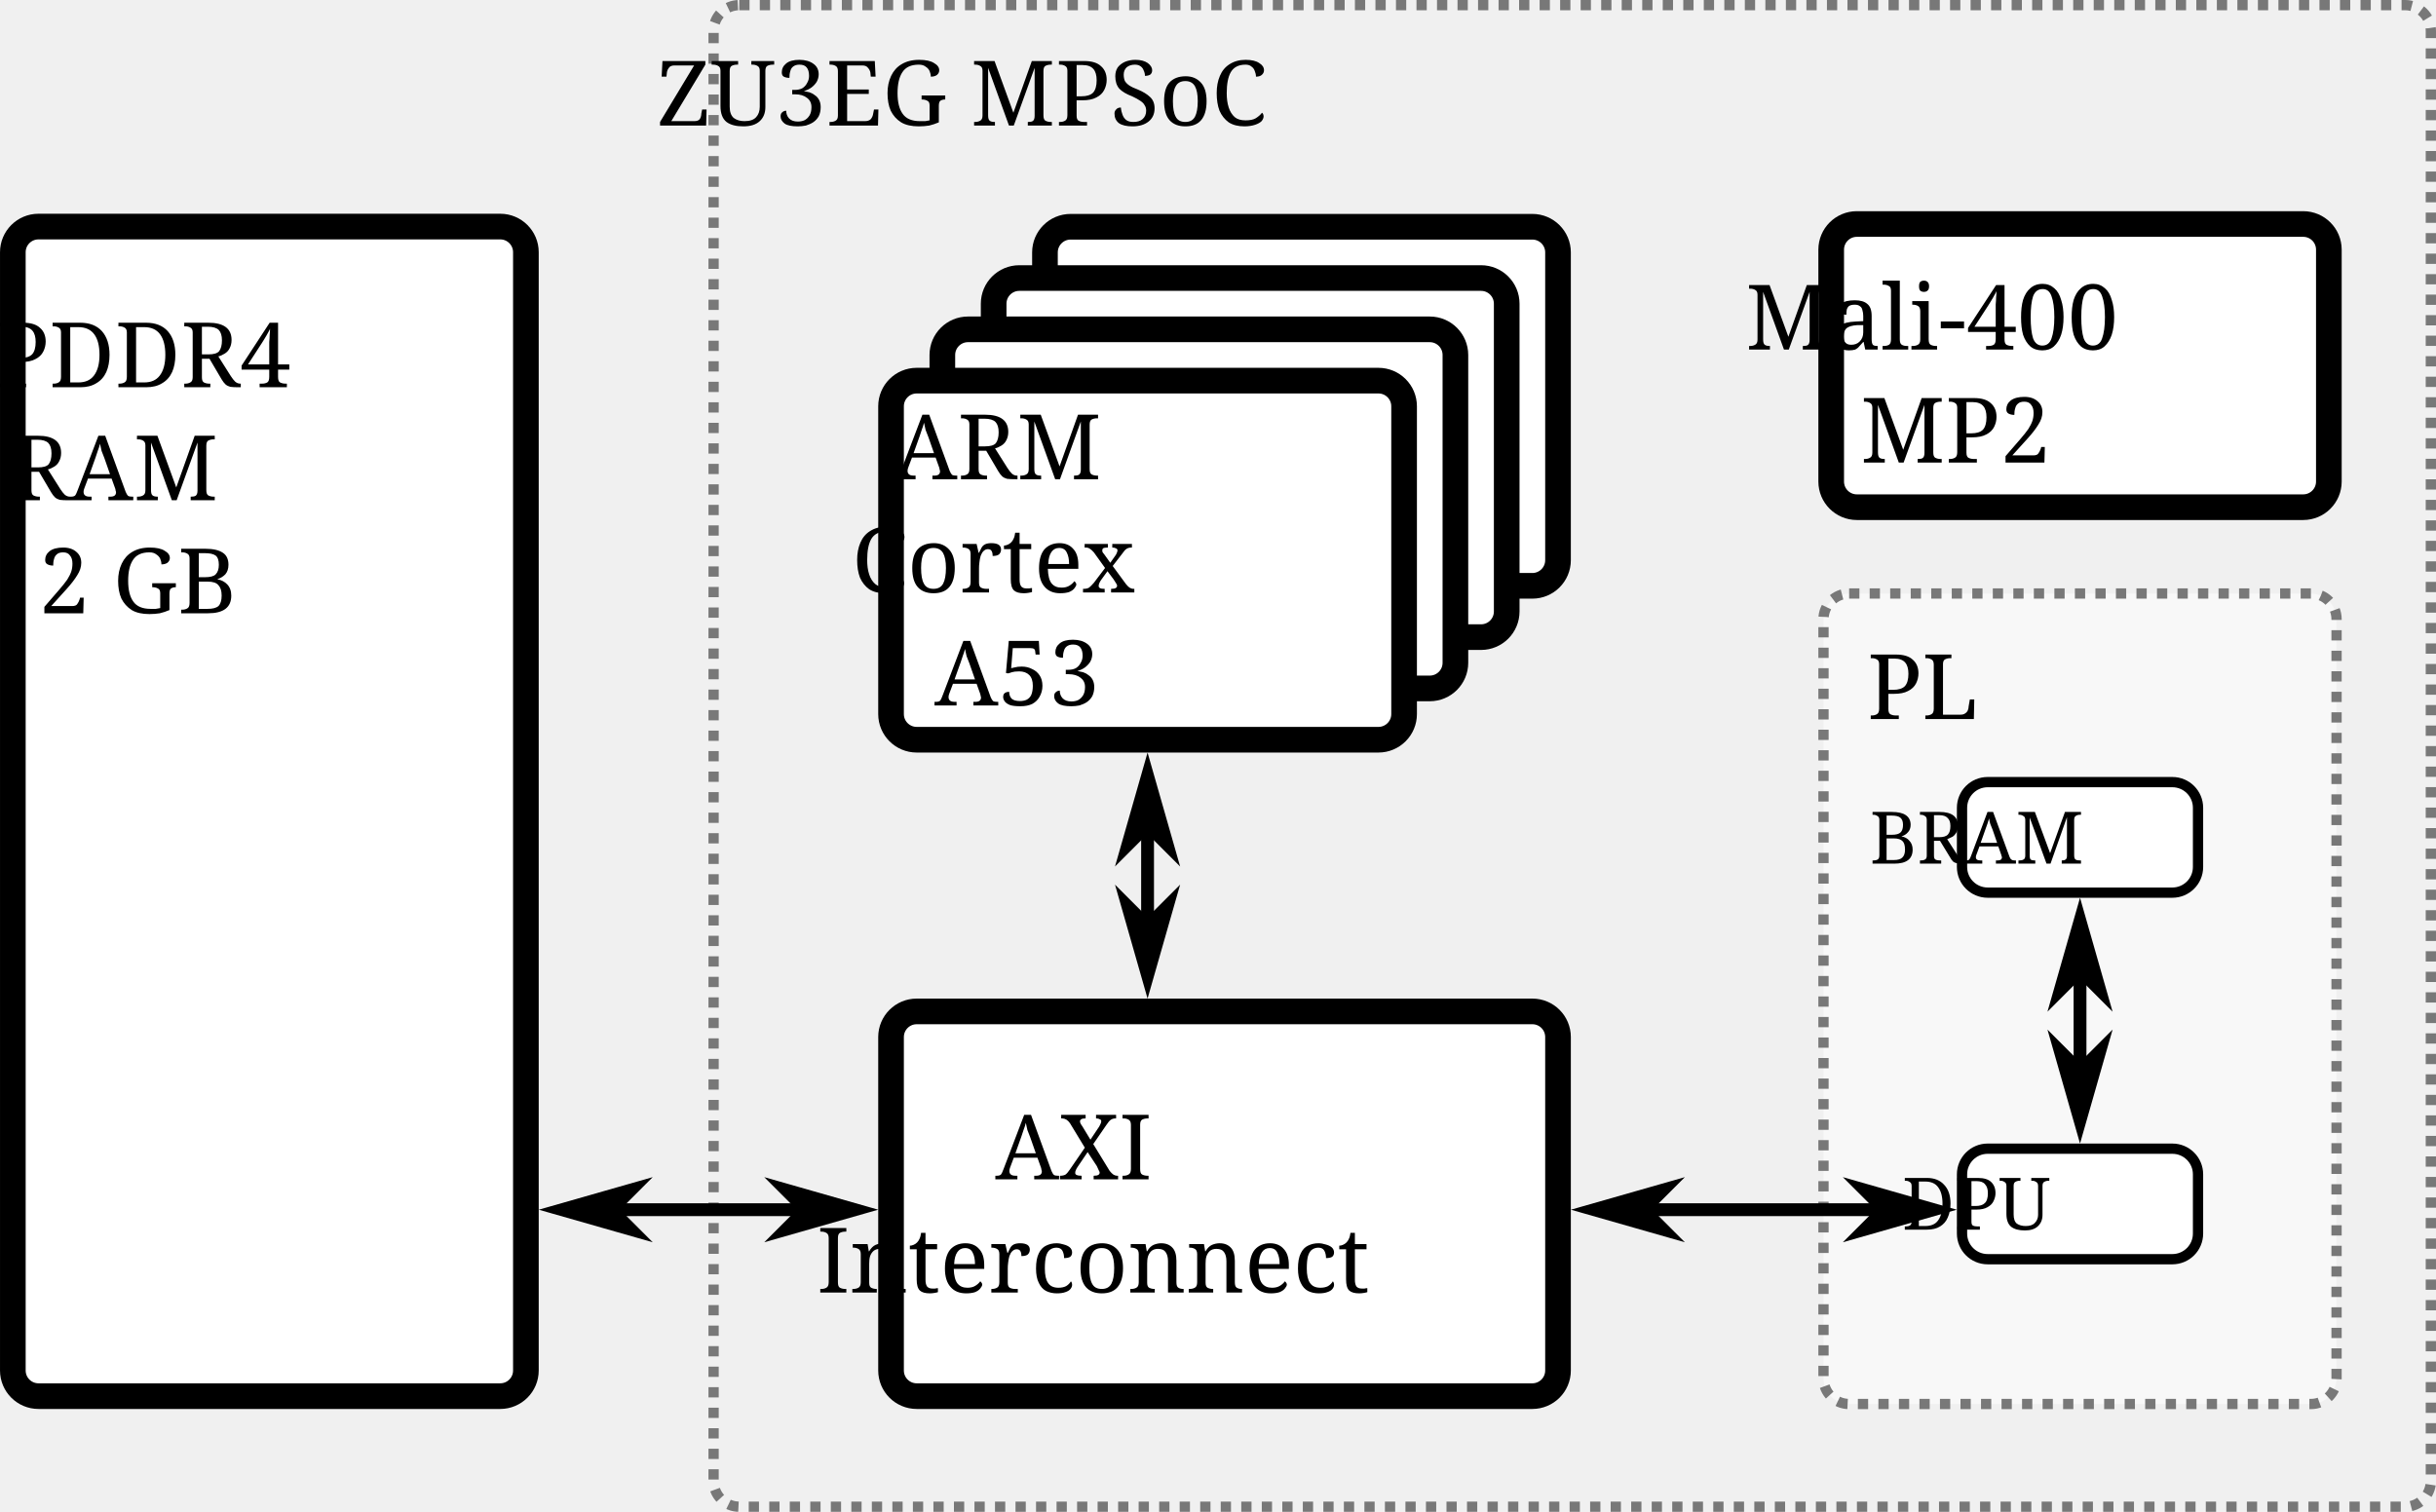
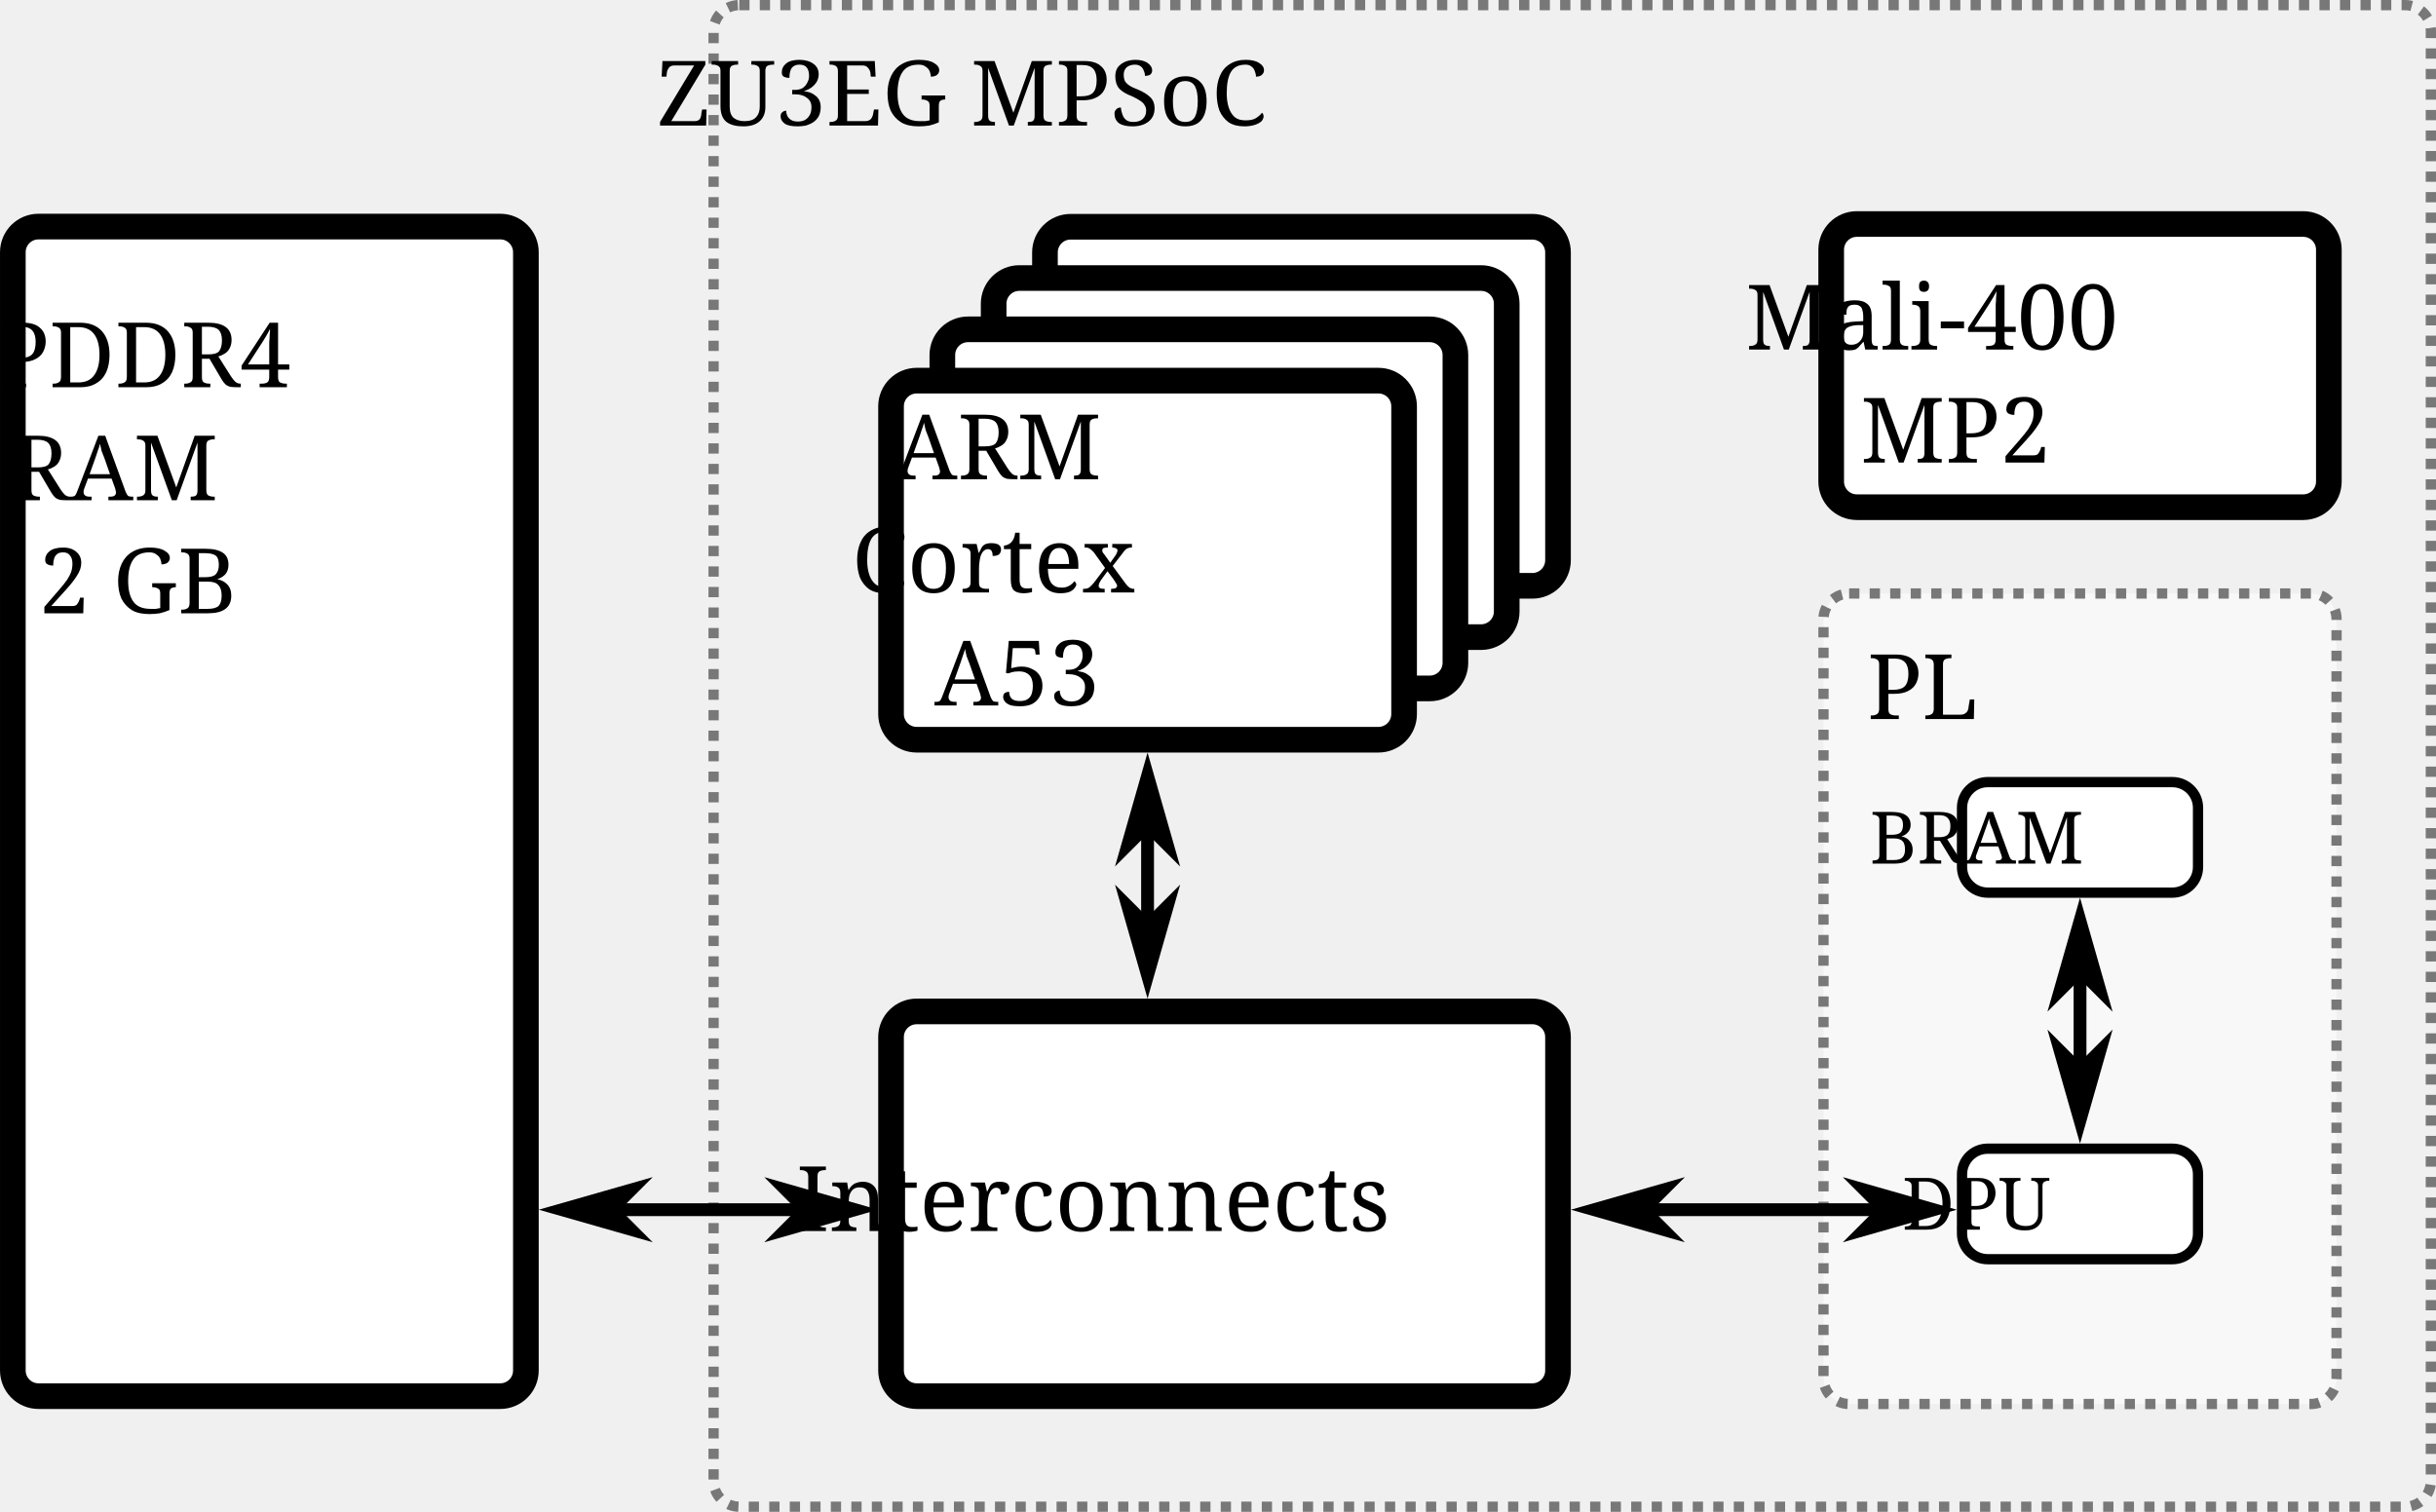
<svg xmlns="http://www.w3.org/2000/svg" width="118.7mm" height="73.682mm" viewBox="0 0 118.7 73.682" version="1.1" id="svg12986">
  <defs id="defs12980">
    <marker orient="auto" refY="0" refX="0" id="Arrow1Mstart" style="overflow:visible">
      <path id="path5632" d="M 0,0 5,-5 -12.5,0 5,5 Z" style="fill:#000000;fill-opacity:1;fill-rule:evenodd;stroke:#000000;stroke-width:1pt;stroke-opacity:1" transform="matrix(0.4,0,0,0.4,4,0)" />
    </marker>
    <marker orient="auto" refY="0" refX="0" id="marker10305-8-3-0" style="overflow:visible">
      <path id="path10303-1-8-5" d="M 0,0 5,-5 -12.5,0 5,5 Z" style="fill:#000000;fill-opacity:1;fill-rule:evenodd;stroke:#000000;stroke-width:1pt;stroke-opacity:1" transform="matrix(-0.4,0,0,-0.4,-4,0)" />
    </marker>
    <marker orient="auto" refY="0" refX="0" id="Arrow1Mstart-7" style="overflow:visible">
      <path id="path5632-4" d="M 0,0 5,-5 -12.5,0 5,5 Z" style="fill:#000000;fill-opacity:1;fill-rule:evenodd;stroke:#000000;stroke-width:1pt;stroke-opacity:1" transform="matrix(0.4,0,0,0.4,4,0)" />
    </marker>
    <marker orient="auto" refY="0" refX="0" id="marker10305-8-3-0-2" style="overflow:visible">
      <path id="path10303-1-8-5-8" d="M 0,0 5,-5 -12.5,0 5,5 Z" style="fill:#000000;fill-opacity:1;fill-rule:evenodd;stroke:#000000;stroke-width:1pt;stroke-opacity:1" transform="matrix(-0.4,0,0,-0.4,-4,0)" />
    </marker>
    <marker orient="auto" refY="0" refX="0" id="Arrow1Mstart-2" style="overflow:visible">
      <path id="path5632-6" d="M 0,0 5,-5 -12.5,0 5,5 Z" style="fill:#000000;fill-opacity:1;fill-rule:evenodd;stroke:#000000;stroke-width:1pt;stroke-opacity:1" transform="matrix(0.4,0,0,0.4,4,0)" />
    </marker>
    <marker orient="auto" refY="0" refX="0" id="marker10305-8-3-0-9" style="overflow:visible">
      <path id="path10303-1-8-5-2" d="M 0,0 5,-5 -12.5,0 5,5 Z" style="fill:#000000;fill-opacity:1;fill-rule:evenodd;stroke:#000000;stroke-width:1pt;stroke-opacity:1" transform="matrix(-0.4,0,0,-0.4,-4,0)" />
    </marker>
    <marker orient="auto" refY="0" refX="0" id="Arrow1Mstart-2-8" style="overflow:visible">
      <path id="path5632-6-1" d="M 0,0 5,-5 -12.5,0 5,5 Z" style="fill:#000000;fill-opacity:1;fill-rule:evenodd;stroke:#000000;stroke-width:1pt;stroke-opacity:1" transform="matrix(0.4,0,0,0.4,4,0)" />
    </marker>
    <marker orient="auto" refY="0" refX="0" id="marker10305-8-3-0-9-0" style="overflow:visible">
      <path id="path10303-1-8-5-2-5" d="M 0,0 5,-5 -12.5,0 5,5 Z" style="fill:#000000;fill-opacity:1;fill-rule:evenodd;stroke:#000000;stroke-width:1pt;stroke-opacity:1" transform="matrix(-0.4,0,0,-0.4,-4,0)" />
    </marker>
    <marker orient="auto" refY="0" refX="0" id="Arrow1Mstart-28" style="overflow:visible">
      <path id="path5632-1" d="M 0,0 5,-5 -12.5,0 5,5 Z" style="fill:#000000;fill-opacity:1;fill-rule:evenodd;stroke:#000000;stroke-width:1pt;stroke-opacity:1" transform="matrix(0.4,0,0,0.4,4,0)" />
    </marker>
    <marker orient="auto" refY="0" refX="0" id="marker10305-8-3-0-7" style="overflow:visible">
      <path id="path10303-1-8-5-7" d="M 0,0 5,-5 -12.5,0 5,5 Z" style="fill:#000000;fill-opacity:1;fill-rule:evenodd;stroke:#000000;stroke-width:1pt;stroke-opacity:1" transform="matrix(-0.4,0,0,-0.4,-4,0)" />
    </marker>
    <marker orient="auto" refY="0" refX="0" id="Arrow1Mstart-2-6" style="overflow:visible">
      <path id="path5632-6-5" d="M 0,0 5,-5 -12.5,0 5,5 Z" style="fill:#000000;fill-opacity:1;fill-rule:evenodd;stroke:#000000;stroke-width:1pt;stroke-opacity:1" transform="matrix(0.4,0,0,0.4,4,0)" />
    </marker>
    <marker orient="auto" refY="0" refX="0" id="marker10305-8-3-0-9-1" style="overflow:visible">
      <path id="path10303-1-8-5-2-8" d="M 0,0 5,-5 -12.5,0 5,5 Z" style="fill:#000000;fill-opacity:1;fill-rule:evenodd;stroke:#000000;stroke-width:1pt;stroke-opacity:1" transform="matrix(-0.4,0,0,-0.4,-4,0)" />
    </marker>
  </defs>
  <g id="layer1" transform="translate(-57.20642,-160.3245)">
    <g id="g9067-5" transform="matrix(1.25,0,0,1.25,77.29084,-95.8405)">
      <g id="g9067-0" transform="translate(0.4009043,15.10073)">
        <g id="g9148">
          <path style="fill:none;stroke:#000000;stroke-width:0.5;stroke-linecap:butt;stroke-linejoin:miter;stroke-miterlimit:4;stroke-dasharray:none;stroke-opacity:1;marker-start:url(#Arrow1Mstart);marker-end:url(#marker10305-8-3-0)" d="M 5.518,236.996 H 16.782" id="path10301-0-8-9" />
          <rect style="opacity:0.5;fill:none;fill-opacity:1;stroke:#000000;stroke-width:0.4;stroke-linecap:butt;stroke-linejoin:miter;stroke-miterlimit:0;stroke-dasharray:0.4, 0.4;stroke-dashoffset:0;stroke-opacity:1" id="rect7311-0-5-4-4-4-4" width="66.942" height="58.545" x="11.349" y="190.031" rx="1" ry="1" />
          <rect style="opacity:0.5;fill:#ffffff;fill-opacity:1;stroke:#000000;stroke-width:0.4;stroke-linecap:butt;stroke-linejoin:miter;stroke-miterlimit:0;stroke-dasharray:0.4, 0.4;stroke-dashoffset:0;stroke-opacity:1" id="rect7311-0-5-4-4-4" width="20" height="31.6" x="54.615" y="212.972" rx="1" ry="1" />
          <rect style="fill:#ffffff;fill-opacity:1;stroke:#000000;stroke-width:1;stroke-linecap:butt;stroke-linejoin:miter;stroke-miterlimit:0;stroke-dasharray:none;stroke-opacity:1" id="rect7311-0-5-4-4" width="20" height="45.6" x="-15.968" y="198.665" rx="1" ry="1" />
          <rect style="fill:#ffffff;fill-opacity:1;stroke:#000000;stroke-width:0.4;stroke-linecap:butt;stroke-linejoin:miter;stroke-miterlimit:0;stroke-dasharray:none;stroke-opacity:1" id="rect7311-0-5-4-6-5" width="9.2" height="4.309" x="60.015" y="234.617" rx="1" ry="1" />
          <rect style="fill:#ffffff;fill-opacity:1;stroke:#000000;stroke-width:1;stroke-linecap:butt;stroke-linejoin:miter;stroke-miterlimit:0;stroke-dasharray:none;stroke-opacity:1" id="rect7311-0-5-4-7" width="20" height="14" x="24.266" y="198.672" rx="1" ry="1" />
          <rect style="fill:#ffffff;fill-opacity:1;stroke:#000000;stroke-width:1;stroke-linecap:butt;stroke-linejoin:miter;stroke-miterlimit:0;stroke-dasharray:none;stroke-opacity:1" id="rect7311-0-5" width="20" height="14" x="22.266" y="200.672" rx="1" ry="1" />
          <rect style="fill:#ffffff;fill-opacity:1;stroke:#000000;stroke-width:1;stroke-linecap:butt;stroke-linejoin:miter;stroke-miterlimit:0;stroke-dasharray:none;stroke-opacity:1" id="rect7311-0-5-9" width="20" height="14" x="20.266" y="202.672" rx="1" ry="1" />
          <rect style="fill:#ffffff;fill-opacity:1;stroke:#000000;stroke-width:1;stroke-linecap:butt;stroke-linejoin:miter;stroke-miterlimit:0;stroke-dasharray:none;stroke-opacity:1" id="rect7311-0-5-4" width="20" height="14" x="18.266" y="204.672" rx="1" ry="1" />
          <text xml:space="preserve" style="font-style:normal;font-variant:normal;font-weight:normal;font-stretch:normal;font-size:3.528px;line-height:1.25;font-family:serif;-inkscape-font-specification:'serif, Normal';font-variant-ligatures:normal;font-variant-caps:normal;font-variant-numeric:normal;font-feature-settings:normal;text-align:center;letter-spacing:0px;word-spacing:0px;writing-mode:lr;text-anchor:middle;fill:#000000;fill-opacity:1;stroke:none;stroke-width:0.265;" x="28.219" y="208.518" id="text9055-3">
            <tspan x="28.839" y="208.518" style="font-style:normal;font-variant:normal;font-weight:normal;font-stretch:normal;font-size:3.528px;font-family:serif;-inkscape-font-specification:'serif, Normal';font-variant-ligatures:normal;font-variant-caps:normal;font-variant-numeric:normal;font-feature-settings:normal;text-align:center;writing-mode:lr;text-anchor:middle;stroke-width:0.265;" id="tspan9059-9">ARM </tspan>
            <tspan x="28.219" y="212.927" style="font-style:normal;font-variant:normal;font-weight:normal;font-stretch:normal;font-size:3.528px;font-family:serif;-inkscape-font-specification:'serif, Normal';font-variant-ligatures:normal;font-variant-caps:normal;font-variant-numeric:normal;font-feature-settings:normal;text-align:center;writing-mode:lr;text-anchor:middle;stroke-width:0.265;" id="tspan13571">Cortex</tspan>
            <tspan x="28.219" y="217.337" style="font-style:normal;font-variant:normal;font-weight:normal;font-stretch:normal;font-size:3.528px;font-family:serif;-inkscape-font-specification:'serif, Normal';font-variant-ligatures:normal;font-variant-caps:normal;font-variant-numeric:normal;font-feature-settings:normal;text-align:center;writing-mode:lr;text-anchor:middle;stroke-width:0.265;" id="tspan13569">A53</tspan>
          </text>
          <rect style="fill:#ffffff;fill-opacity:1;stroke:#000000;stroke-width:1;stroke-linecap:butt;stroke-linejoin:miter;stroke-miterlimit:0;stroke-dasharray:none;stroke-opacity:1" id="rect7311-0-5-4-6" width="26" height="15" x="18.266" y="229.265" rx="1" ry="1" />
          <path style="fill:none;stroke:#000000;stroke-width:0.5;stroke-linecap:butt;stroke-linejoin:miter;stroke-miterlimit:4;stroke-dasharray:none;stroke-opacity:1;marker-start:url(#Arrow1Mstart-2);marker-end:url(#marker10305-8-3-0-9)" d="m 28.266,220.157 v 7.623" id="path10301-0-8-9-3" />
          <path style="fill:none;stroke:#000000;stroke-width:0.5;stroke-linecap:butt;stroke-linejoin:miter;stroke-miterlimit:4;stroke-dasharray:none;stroke-opacity:1;marker-start:url(#Arrow1Mstart-28);marker-end:url(#marker10305-8-3-0-7)" d="M 45.753,236.996 H 58.827" id="path10301-0-8-9-0" />
          <rect style="fill:#ffffff;fill-opacity:1;stroke:#000000;stroke-width:1;stroke-linecap:butt;stroke-linejoin:miter;stroke-miterlimit:0;stroke-dasharray:none;stroke-opacity:1" id="rect7311-0-5-4-4-4-0" width="19.4" height="11.041" x="54.915" y="198.565" rx="1" ry="1" />
-           <text xml:space="preserve" style="font-style:normal;font-variant:normal;font-weight:normal;font-stretch:normal;font-size:3.528px;line-height:1.25;font-family:serif;-inkscape-font-specification:'serif, Normal';font-variant-ligatures:normal;font-variant-caps:normal;font-variant-numeric:normal;font-feature-settings:normal;text-align:center;letter-spacing:0px;word-spacing:0px;writing-mode:lr;text-anchor:middle;fill:#000000;fill-opacity:1;stroke:none;stroke-width:0.265;" x="31.185" y="235.816" id="text9055-3-2">
-             <tspan x="31.805" y="235.816" style="font-style:normal;font-variant:normal;font-weight:normal;font-stretch:normal;font-size:3.528px;font-family:serif;-inkscape-font-specification:'serif, Normal';font-variant-ligatures:normal;font-variant-caps:normal;font-variant-numeric:normal;font-feature-settings:normal;text-align:center;writing-mode:lr;text-anchor:middle;stroke-width:0.265;" id="tspan13569-3">AXI </tspan>
-             <tspan x="31.185" y="240.226" style="font-style:normal;font-variant:normal;font-weight:normal;font-stretch:normal;font-size:3.528px;font-family:serif;-inkscape-font-specification:'serif, Normal';font-variant-ligatures:normal;font-variant-caps:normal;font-variant-numeric:normal;font-feature-settings:normal;text-align:center;writing-mode:lr;text-anchor:middle;stroke-width:0.265;" id="tspan22090">Interconnect</tspan>
+           <text xml:space="preserve" style="font-style:normal;font-variant:normal;font-weight:normal;font-stretch:normal;font-size:3.528px;line-height:1.25;font-family:serif;-inkscape-font-specification:'serif, Normal';font-variant-ligatures:normal;font-variant-caps:normal;font-variant-numeric:normal;font-feature-settings:normal;text-align:center;letter-spacing:0px;word-spacing:0px;writing-mode:lr-tb;text-anchor:middle;fill:#000000;fill-opacity:1;stroke:none;stroke-width:0.265" x="31.185" y="237.831" id="text9055-3-2">
+             <tspan x="31.185" y="237.831" style="font-style:normal;font-variant:normal;font-weight:normal;font-stretch:normal;font-size:3.528px;font-family:serif;-inkscape-font-specification:'serif, Normal';font-variant-ligatures:normal;font-variant-caps:normal;font-variant-numeric:normal;font-feature-settings:normal;text-align:center;writing-mode:lr-tb;text-anchor:middle;stroke-width:0.265" id="tspan22090">Interconnects</tspan>
          </text>
          <text xml:space="preserve" style="font-style:normal;font-variant:normal;font-weight:normal;font-stretch:normal;font-size:3.528px;line-height:1.25;font-family:serif;-inkscape-font-specification:'serif, Normal';font-variant-ligatures:normal;font-variant-caps:normal;font-variant-numeric:normal;font-feature-settings:normal;text-align:center;letter-spacing:0px;word-spacing:0px;writing-mode:lr;text-anchor:middle;fill:#000000;fill-opacity:1;stroke:none;stroke-width:0.265;" x="64.441" y="217.868" id="text9055-3-6">
            <tspan x="64.441" y="217.868" style="font-style:normal;font-variant:normal;font-weight:normal;font-stretch:normal;font-size:3.528px;font-family:serif;-inkscape-font-specification:'serif, Normal';font-variant-ligatures:normal;font-variant-caps:normal;font-variant-numeric:normal;font-feature-settings:normal;text-align:center;writing-mode:lr;text-anchor:middle;stroke-width:0.265;" id="tspan23044">PL</tspan>
            <tspan x="64.441" y="222.278" style="font-style:normal;font-variant:normal;font-weight:normal;font-stretch:normal;font-size:3.528px;font-family:serif;-inkscape-font-specification:'serif, Normal';font-variant-ligatures:normal;font-variant-caps:normal;font-variant-numeric:normal;font-feature-settings:normal;text-align:center;writing-mode:lr;text-anchor:middle;stroke-width:0.265;" id="tspan23046" />
          </text>
          <path style="fill:none;stroke:#000000;stroke-width:0.5;stroke-linecap:butt;stroke-linejoin:miter;stroke-miterlimit:4;stroke-dasharray:none;stroke-opacity:1;marker-start:url(#Arrow1Mstart-2-6);marker-end:url(#marker10305-8-3-0-9-1)" d="m 64.615,225.818 v 7.614" id="path10301-0-8-9-3-5" />
          <text xml:space="preserve" style="font-style:normal;font-variant:normal;font-weight:normal;font-stretch:normal;font-size:2.822px;line-height:1.25;font-family:serif;-inkscape-font-specification:'serif, Normal';font-variant-ligatures:normal;font-variant-caps:normal;font-variant-numeric:normal;font-feature-settings:normal;text-align:center;letter-spacing:0px;word-spacing:0px;writing-mode:lr;text-anchor:middle;fill:#000000;fill-opacity:1;stroke:none;stroke-width:0.212;" x="64.601" y="237.776" id="text24415-8">
            <tspan x="64.601" y="237.776" style="font-style:normal;font-variant:normal;font-weight:normal;font-stretch:normal;font-size:2.822px;font-family:serif;-inkscape-font-specification:'serif, Normal';font-variant-ligatures:normal;font-variant-caps:normal;font-variant-numeric:normal;font-feature-settings:normal;text-align:center;writing-mode:lr;text-anchor:middle;stroke-width:0.212;" id="tspan24419-0">DPU</tspan>
          </text>
          <rect style="fill:#ffffff;fill-opacity:1;stroke:#000000;stroke-width:0.4;stroke-linecap:butt;stroke-linejoin:miter;stroke-miterlimit:0;stroke-dasharray:none;stroke-opacity:1" id="rect7311-0-5-4-6-5-2" width="9.2" height="4.309" x="60.015" y="220.325" rx="1" ry="1" />
          <text xml:space="preserve" style="font-style:normal;font-variant:normal;font-weight:normal;font-stretch:normal;font-size:2.822px;line-height:1.25;font-family:serif;-inkscape-font-specification:'serif, Normal';font-variant-ligatures:normal;font-variant-caps:normal;font-variant-numeric:normal;font-feature-settings:normal;text-align:center;letter-spacing:0px;word-spacing:0px;writing-mode:lr;text-anchor:middle;fill:#000000;fill-opacity:1;stroke:none;stroke-width:0.212;" x="64.617" y="223.505" id="text24452">
            <tspan id="tspan24450" x="64.617" y="223.505" style="stroke-width:0.212;-inkscape-font-specification:'serif, Normal';font-family:serif;font-weight:normal;font-style:normal;font-stretch:normal;font-variant:normal;font-size:2.822px;text-anchor:middle;text-align:center;writing-mode:lr;font-variant-ligatures:normal;font-variant-caps:normal;font-variant-numeric:normal;font-feature-settings:normal;">BRAM</tspan>
          </text>
          <text xml:space="preserve" style="font-style:normal;font-variant:normal;font-weight:normal;font-stretch:normal;font-size:3.528px;line-height:1.25;font-family:serif;-inkscape-font-specification:'serif, Normal';font-variant-ligatures:normal;font-variant-caps:normal;font-variant-numeric:normal;font-feature-settings:normal;text-align:center;letter-spacing:0px;word-spacing:0px;writing-mode:lr;text-anchor:middle;fill:#000000;fill-opacity:1;stroke:none;stroke-width:0.265;" x="64.801" y="203.46" id="text9055-3-25">
            <tspan x="64.801" y="203.46" style="font-style:normal;font-variant:normal;font-weight:normal;font-stretch:normal;font-size:3.528px;font-family:serif;-inkscape-font-specification:'serif, Normal';font-variant-ligatures:normal;font-variant-caps:normal;font-variant-numeric:normal;font-feature-settings:normal;text-align:center;writing-mode:lr;text-anchor:middle;stroke-width:0.265;" id="tspan13569-32">Mali-400</tspan>
            <tspan x="64.801" y="207.87" style="font-style:normal;font-variant:normal;font-weight:normal;font-stretch:normal;font-size:3.528px;font-family:serif;-inkscape-font-specification:'serif, Normal';font-variant-ligatures:normal;font-variant-caps:normal;font-variant-numeric:normal;font-feature-settings:normal;text-align:center;writing-mode:lr;text-anchor:middle;stroke-width:0.265;" id="tspan24502">MP2</tspan>
          </text>
          <text xml:space="preserve" style="font-style:normal;font-variant:normal;font-weight:normal;font-stretch:normal;font-size:3.528px;line-height:1.25;font-family:serif;-inkscape-font-specification:'serif, Normal';font-variant-ligatures:normal;font-variant-caps:normal;font-variant-numeric:normal;font-feature-settings:normal;text-align:center;letter-spacing:0px;word-spacing:0px;writing-mode:lr;text-anchor:middle;fill:#000000;fill-opacity:1;stroke:none;stroke-width:0.265;" x="-6.054" y="204.927" id="text9055-3-25-4">
            <tspan x="-6.054" y="204.927" style="font-style:normal;font-variant:normal;font-weight:normal;font-stretch:normal;font-size:3.528px;font-family:serif;-inkscape-font-specification:'serif, Normal';font-variant-ligatures:normal;font-variant-caps:normal;font-variant-numeric:normal;font-feature-settings:normal;text-align:center;writing-mode:lr;text-anchor:middle;stroke-width:0.265;" id="tspan24502-1">LPDDR4</tspan>
            <tspan x="-6.054" y="209.337" style="font-style:normal;font-variant:normal;font-weight:normal;font-stretch:normal;font-size:3.528px;font-family:serif;-inkscape-font-specification:'serif, Normal';font-variant-ligatures:normal;font-variant-caps:normal;font-variant-numeric:normal;font-feature-settings:normal;text-align:center;writing-mode:lr;text-anchor:middle;stroke-width:0.265;" id="tspan24527">RAM</tspan>
            <tspan x="-6.054" y="213.746" style="font-style:normal;font-variant:normal;font-weight:normal;font-stretch:normal;font-size:3.528px;font-family:serif;-inkscape-font-specification:'serif, Normal';font-variant-ligatures:normal;font-variant-caps:normal;font-variant-numeric:normal;font-feature-settings:normal;text-align:center;writing-mode:lr;text-anchor:middle;stroke-width:0.265;" id="tspan24529">2 GB</tspan>
          </text>
          <text xml:space="preserve" style="font-style:normal;font-variant:normal;font-weight:normal;font-stretch:normal;font-size:3.528px;line-height:1.25;font-family:serif;-inkscape-font-specification:'serif, Normal';font-variant-ligatures:normal;font-variant-caps:normal;font-variant-numeric:normal;font-feature-settings:normal;text-align:center;letter-spacing:0px;word-spacing:0px;writing-mode:lr;text-anchor:middle;fill:#000000;fill-opacity:1;stroke:none;stroke-width:0.265;" x="26.076" y="194.724" id="text9055-3-25-2">
            <tspan x="26.076" y="194.724" style="font-style:normal;font-variant:normal;font-weight:normal;font-stretch:normal;font-size:3.528px;font-family:serif;-inkscape-font-specification:'serif, Normal';font-variant-ligatures:normal;font-variant-caps:normal;font-variant-numeric:normal;font-feature-settings:normal;text-align:center;writing-mode:lr;text-anchor:middle;stroke-width:0.265;" id="tspan24502-10">ZU3EG MPSoC</tspan>
          </text>
        </g>
        <g id="g9067-1" transform="translate(5.078121,14.69982)" />
      </g>
    </g>
  </g>
</svg>
